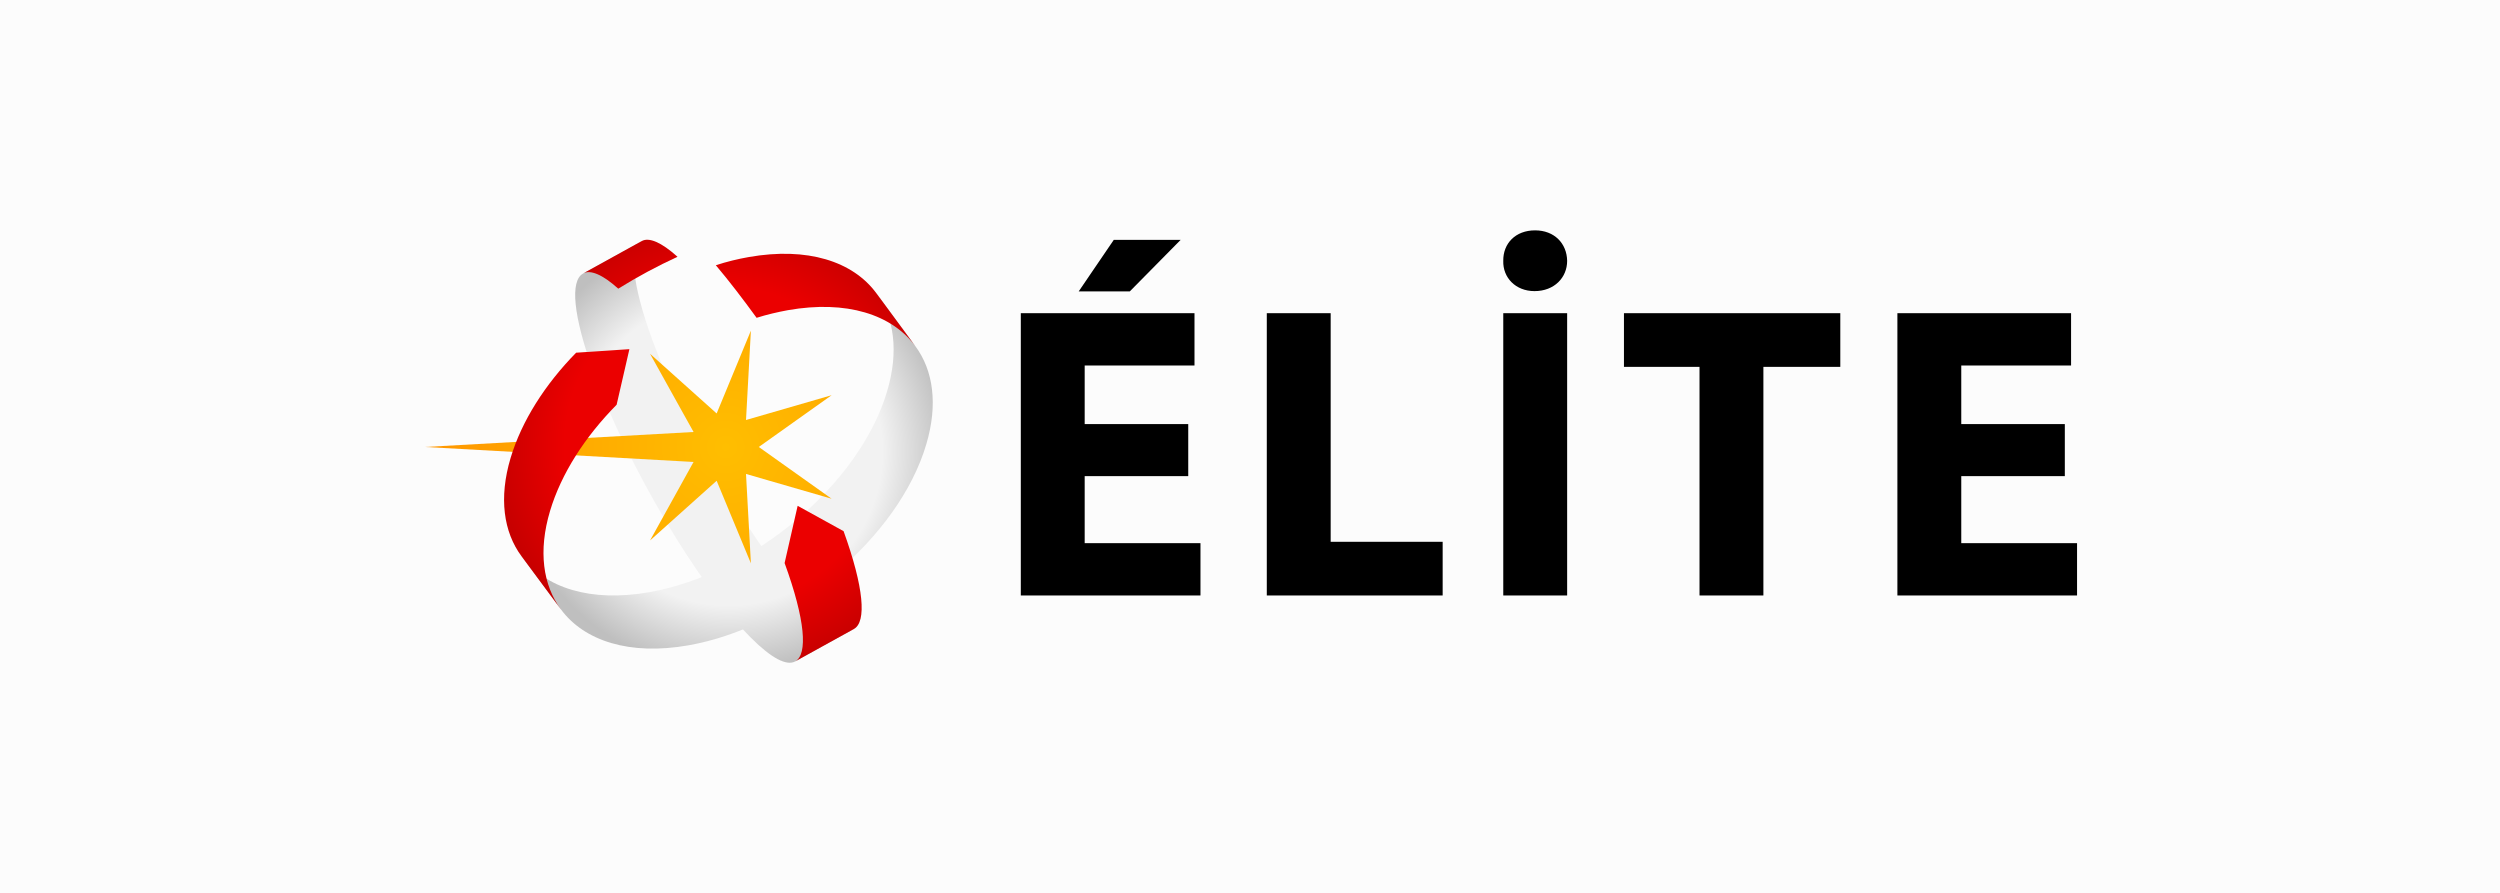
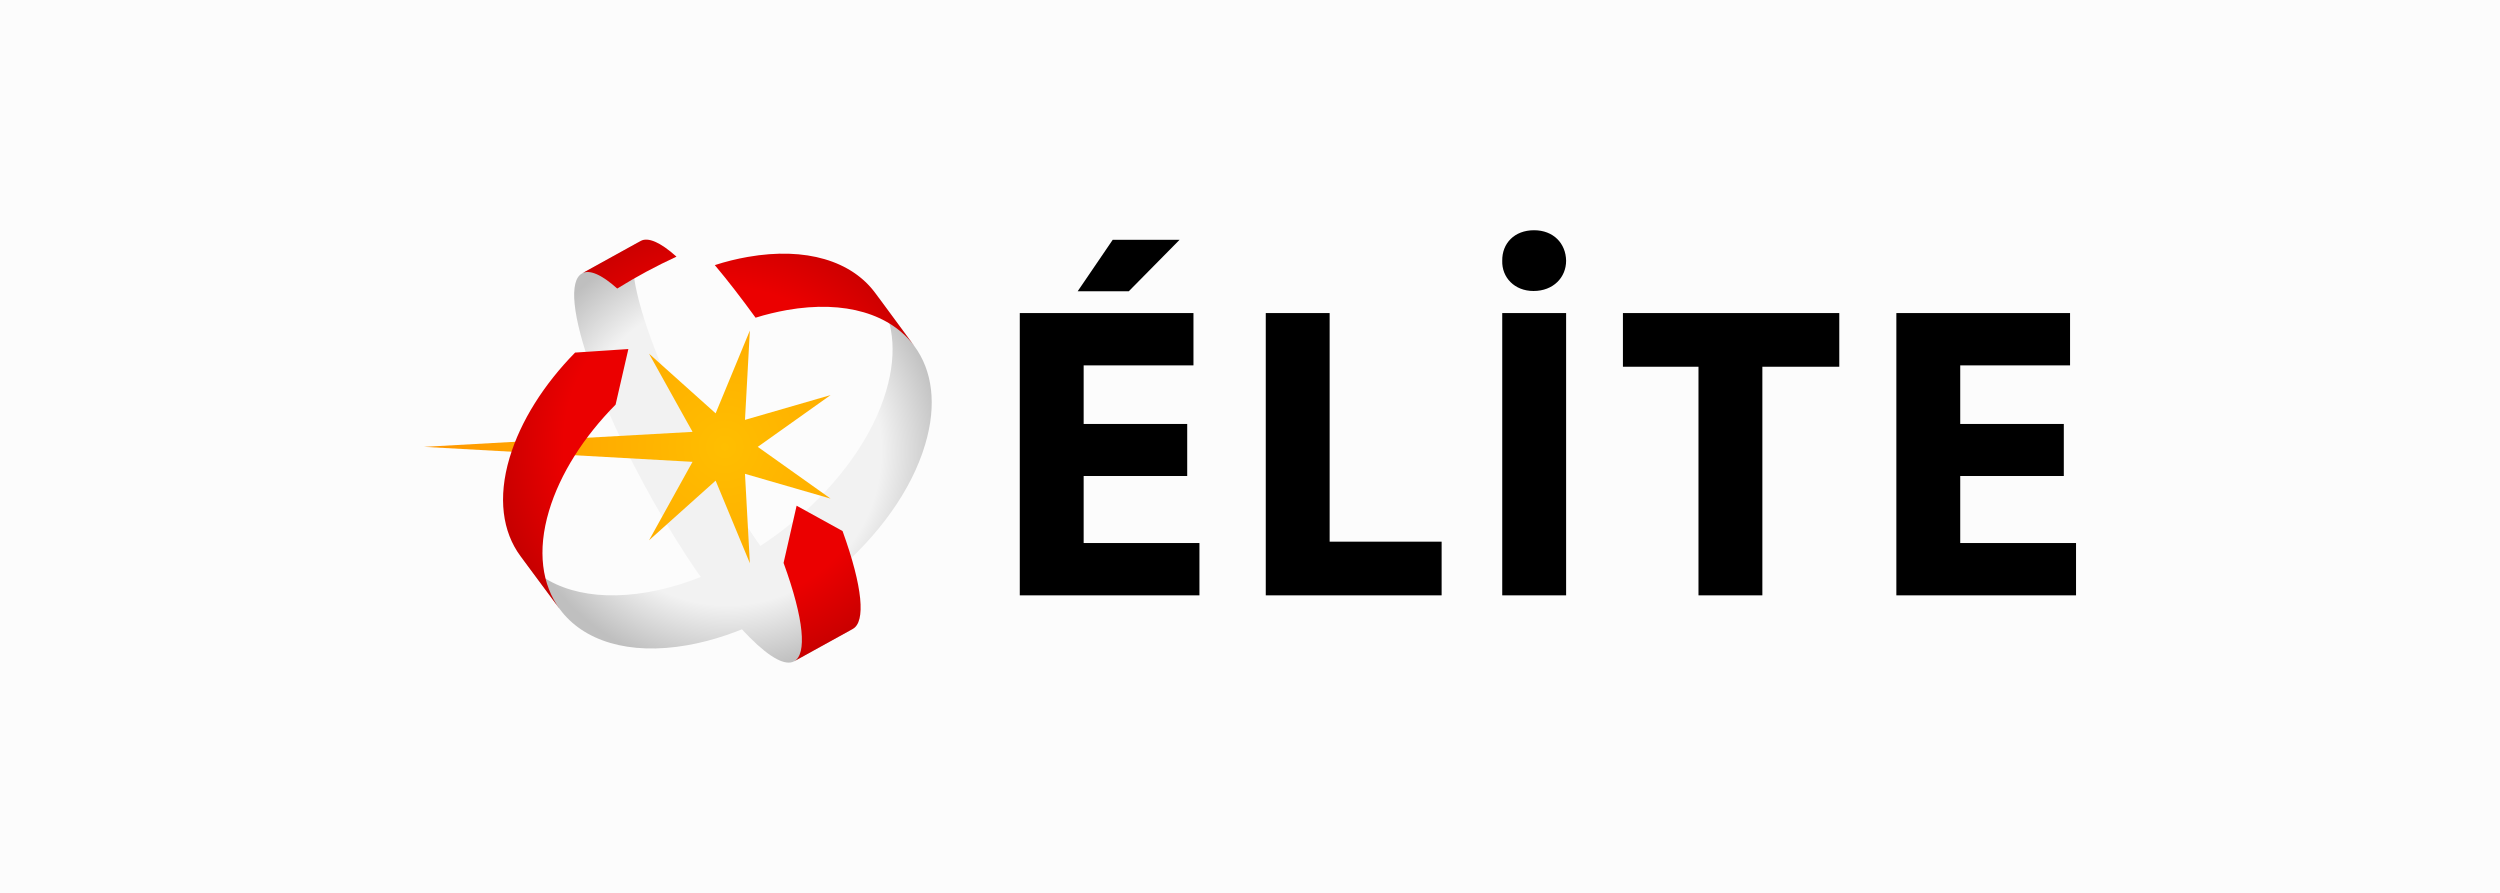
<svg xmlns="http://www.w3.org/2000/svg" xmlns:xlink="http://www.w3.org/1999/xlink" fill="none" viewBox="0 0 1400 500">
  <linearGradient id="a">
    <stop offset=".7" stop-color="#f2f2f2" />
    <stop offset="1" stop-color="#bfbfbf" />
  </linearGradient>
-   <radialGradient id="b" cx="0" cy="0" gradientTransform="matrix(122.843 0 0 123.143 407.95 253.041)" gradientUnits="userSpaceOnUse" r="1" xlink:href="#a" />
-   <radialGradient id="c" cx="0" cy="0" gradientTransform="matrix(122.965 0 0 123.265 407.95 252.88)" gradientUnits="userSpaceOnUse" r="1" xlink:href="#a" />
+   <radialGradient id="b" cx="0" cy="0" gradientTransform="matrix(122.843 0 0 123.143 407.374 252.972)" gradientUnits="userSpaceOnUse" r="1" xlink:href="#a" />
+   <radialGradient id="c" cx="0" cy="0" gradientTransform="matrix(122.965 0 0 123.265 407.373 252.813)" gradientUnits="userSpaceOnUse" r="1" xlink:href="#a" />
  <linearGradient id="d">
    <stop offset=".7" stop-color="#eb0000" />
    <stop offset="1" stop-color="#c80000" />
  </linearGradient>
-   <radialGradient id="e" cx="0" cy="0" gradientTransform="matrix(126.97 0 0 127.28 405.003 249.621)" gradientUnits="userSpaceOnUse" r="1" xlink:href="#d" />
-   <radialGradient id="f" cx="0" cy="0" gradientTransform="matrix(126.97 0 0 127.28 405.003 249.623)" gradientUnits="userSpaceOnUse" r="1" xlink:href="#d" />
-   <radialGradient id="g" cx="0" cy="0" gradientTransform="matrix(126.969 0 0 127.279 405.004 249.622)" gradientUnits="userSpaceOnUse" r="1" xlink:href="#d" />
-   <radialGradient id="h" cx="0" cy="0" gradientTransform="matrix(168.54 0 0 168.951 406.54 250.338)" gradientUnits="userSpaceOnUse" r="1">
+   <radialGradient id="e" cx="0" cy="0" gradientTransform="matrix(126.97 0 0 127.28 404.427 249.555)" gradientUnits="userSpaceOnUse" r="1" xlink:href="#d" />
+   <radialGradient id="f" cx="0" cy="0" gradientTransform="matrix(126.97 0 0 127.28 404.427 249.554)" gradientUnits="userSpaceOnUse" r="1" xlink:href="#d" />
+   <radialGradient id="g" cx="0" cy="0" gradientTransform="matrix(126.969 0 0 127.279 404.427 249.553)" gradientUnits="userSpaceOnUse" r="1" xlink:href="#d" />
+   <radialGradient id="h" cx="0" cy="0" gradientTransform="matrix(168.54 0 0 168.951 405.963 250.268)" gradientUnits="userSpaceOnUse" r="1">
    <stop offset="0" stop-color="#ffbe00" />
    <stop offset="1" stop-color="#ff9600" />
  </radialGradient>
-   <radialGradient id="i" cx="0" cy="0" gradientTransform="matrix(126.969 0 0 127.279 405.003 249.624)" gradientUnits="userSpaceOnUse" r="1" xlink:href="#d" />
+   <radialGradient id="i" cx="0" cy="0" gradientTransform="matrix(126.969 0 0 127.279 404.427 249.555)" gradientUnits="userSpaceOnUse" r="1" xlink:href="#d" />
  <path d="m0 0h1400v500h-1400z" fill="#fcfcfc" />
  <g fill="#000">
-     <path d="m877.6 146.09c0 9.307-7.154 16.936-18.265 16.936-10.655 0-17.809-7.629-17.505-16.936-.152-9.766 6.85-17.09 17.809-17.09 10.807 0 17.809 7.324 17.961 17.09z" />
-     <path d="m661.153 134.34-28.464 28.838h-28.616l19.635-28.838z" />
-     <path d="m665.415 266.633h-57.994v37.536h64.843v29.296h-100.613v-158.078h97.265v29.296h-61.495v32.806h57.994z" />
-     <path d="m709.405 175.387h35.77v128.019h62.712v30.059h-98.482z" />
-     <path d="m877.6 175.387v158.078h-35.77v-158.078z" />
-     <path d="m951.728 205.446h-42.315v-30.059h121.157v30.059h-43.072v128.019h-35.77z" />
-     <path d="m1156.3 266.633h-57.99v37.536h64.84v29.296h-100.61v-158.078h97.26v29.296h-61.49v32.806h57.99z" />
+     <path d="m877.024 146.021c0 9.308-7.154 16.937-18.266 16.937-10.655 0-17.809-7.629-17.505-16.937-.152-9.765 6.85-17.089 17.809-17.089 10.808 0 17.809 7.324 17.962 17.089z" />
+     <path d="m660.577 134.273-28.464 28.839h-28.616l19.636-28.839z" />
+     <path d="m664.839 266.562h-57.994v37.536h64.843v29.297h-100.613v-158.079h97.264v29.297h-61.494v32.806h57.994z" />
+     <path d="m708.828 175.316h35.77v128.019h62.712v30.06h-98.482z" />
+     <path d="m877.024 175.316v158.079h-35.77v-158.079z" />
+     <path d="m951.151 205.376h-42.315v-30.06h121.164v30.06h-43.079v128.019h-35.77z" />
+     <path d="m1155.73 266.562h-58v37.536h64.85v29.297h-100.62v-158.079h97.27v29.297h-61.5v32.806h58z" />
  </g>
-   <path d="m445.314 370.39c-4.718 2.594-13.09-1.526-24.81-13.275-29.53-29.602-68.953-96.129-88.132-148.771-11.568-31.737-13.09-51.116-5.936-55.083 10.959-6.103 21.919-12.054 32.878-18.157-7.154 3.967-5.632 23.345 5.936 55.083 19.179 52.642 58.602 119.321 88.132 148.77 11.72 11.749 20.092 15.869 24.811 13.275-10.96 5.951-21.919 12.054-32.879 18.158z" fill="url(#b)" />
-   <path d="m512.593 193.848c10.046 13.58 12.786 32.653 6.088 55.083-15.373 51.879-75.041 102.232-133.186 112.455-32.878 5.799-58.298-2.441-71.388-20.141l-21.919-29.754c13.09 17.7 38.51 25.939 71.388 20.141 58.145-10.223 117.813-60.576 133.187-112.455 6.697-22.43 3.957-41.503-6.089-55.083 7.306 9.918 14.613 19.836 21.919 29.754z" fill="url(#c)" />
-   <path d="m512.593 193.847c-7.307-9.918-14.613-19.836-21.919-29.754-13.09-17.7-38.51-25.939-71.388-20.141-6.089 1.068-12.329 2.594-18.418 4.578 7.459 8.849 15.069 18.767 22.832 29.448 5.784-1.831 11.721-3.204 17.505-4.272 32.878-5.798 58.297 2.441 71.388 20.141z" fill="url(#e)" />
-   <path d="m439.378 315.307c11.568 31.737 13.091 51.116 5.936 55.083 10.96-6.104 21.919-12.054 32.879-18.158 7.154-3.967 5.631-23.193-5.785-54.778l-25.724-14.19z" fill="url(#f)" />
-   <path d="m359.466 134.951c-10.959 6.103-21.919 12.054-32.878 18.157 3.958-2.136 10.655.458 19.636 8.545 10.807-6.714 21.918-12.665 33.182-17.853-9.133-8.239-15.982-10.986-19.94-8.849z" fill="url(#g)" />
-   <path d="m465.711 279.297-47.947-13.885 2.74 50.048-19.179-46.233-37.292 33.416 24.354-43.945-150.387-8.392 150.387-8.392-24.354-43.792 37.292 33.416 19.179-46.386-2.74 50.048 47.947-13.885-40.793 28.991z" fill="url(#h)" />
-   <path d="m322.631 197.511c-17.353 17.7-30.443 38.146-36.684 58.898-6.697 22.43-3.957 41.503 6.089 55.083l22.071 29.754c-10.046-13.58-12.786-32.653-6.089-55.083 6.241-20.904 19.636-41.656 37.292-59.508l7.154-31.128z" fill="url(#i)" />
+   <path d="m444.739 370.321c-4.719 2.594-13.091-1.525-24.811-13.274-29.53-29.602-68.953-96.129-88.132-148.771-11.568-31.738-13.09-51.116-5.936-55.083 10.959-6.104 21.919-12.054 32.878-18.158-7.154 3.967-5.632 23.346 5.936 55.083 19.179 52.642 58.602 119.322 88.132 148.771 11.72 11.749 20.092 15.869 24.811 13.275-10.96 5.951-21.919 12.054-32.878 18.157z" fill="url(#b)" />
+   <path d="m512.016 193.781c10.046 13.581 12.786 32.654 6.089 55.084-15.374 51.879-75.041 102.232-133.187 112.455-32.878 5.798-58.298-2.441-71.388-20.141l-21.919-29.754c13.091 17.699 38.51 25.939 71.388 20.141 58.146-10.223 117.813-60.576 133.187-112.455 6.697-22.43 3.958-41.504-6.089-55.084 7.307 9.918 14.613 19.836 21.919 29.754z" fill="url(#c)" />
+   <path d="m512.017 193.781c-7.307-9.918-14.613-19.836-21.919-29.754-13.091-17.7-38.51-25.94-71.388-20.141-6.089 1.068-12.329 2.594-18.418 4.577 7.458 8.85 15.069 18.768 22.832 29.449 5.784-1.831 11.72-3.204 17.505-4.272 32.878-5.799 58.297 2.441 71.388 20.141z" fill="url(#e)" />
+   <path d="m438.802 315.238c11.568 31.738 13.09 51.116 5.936 55.083 10.959-6.103 21.919-12.054 32.878-18.157 7.154-3.967 5.632-23.193-5.784-54.778l-25.724-14.191z" fill="url(#f)" />
+   <path d="m358.89 134.882c-10.96 6.104-21.919 12.054-32.878 18.158 3.957-2.136 10.655.458 19.635 8.545 10.807-6.714 21.919-12.665 33.183-17.853-9.133-8.239-15.983-10.986-19.94-8.85z" fill="url(#g)" />
+   <path d="m465.135 279.227-47.947-13.885 2.74 50.048-19.179-46.234-37.293 33.417 24.355-43.945-150.387-8.392 150.387-8.392-24.355-43.792 37.293 33.416 19.179-46.386-2.74 50.048 47.947-13.885-40.793 28.991z" fill="url(#h)" />
+   <path d="m322.055 197.443c-17.353 17.699-30.443 38.146-36.684 58.897-6.697 22.43-3.957 41.504 6.089 55.084l22.071 29.754c-10.046-13.58-12.786-32.653-6.089-55.083 6.241-20.905 19.636-41.656 37.292-59.509l7.154-31.127z" fill="url(#i)" />
</svg>
